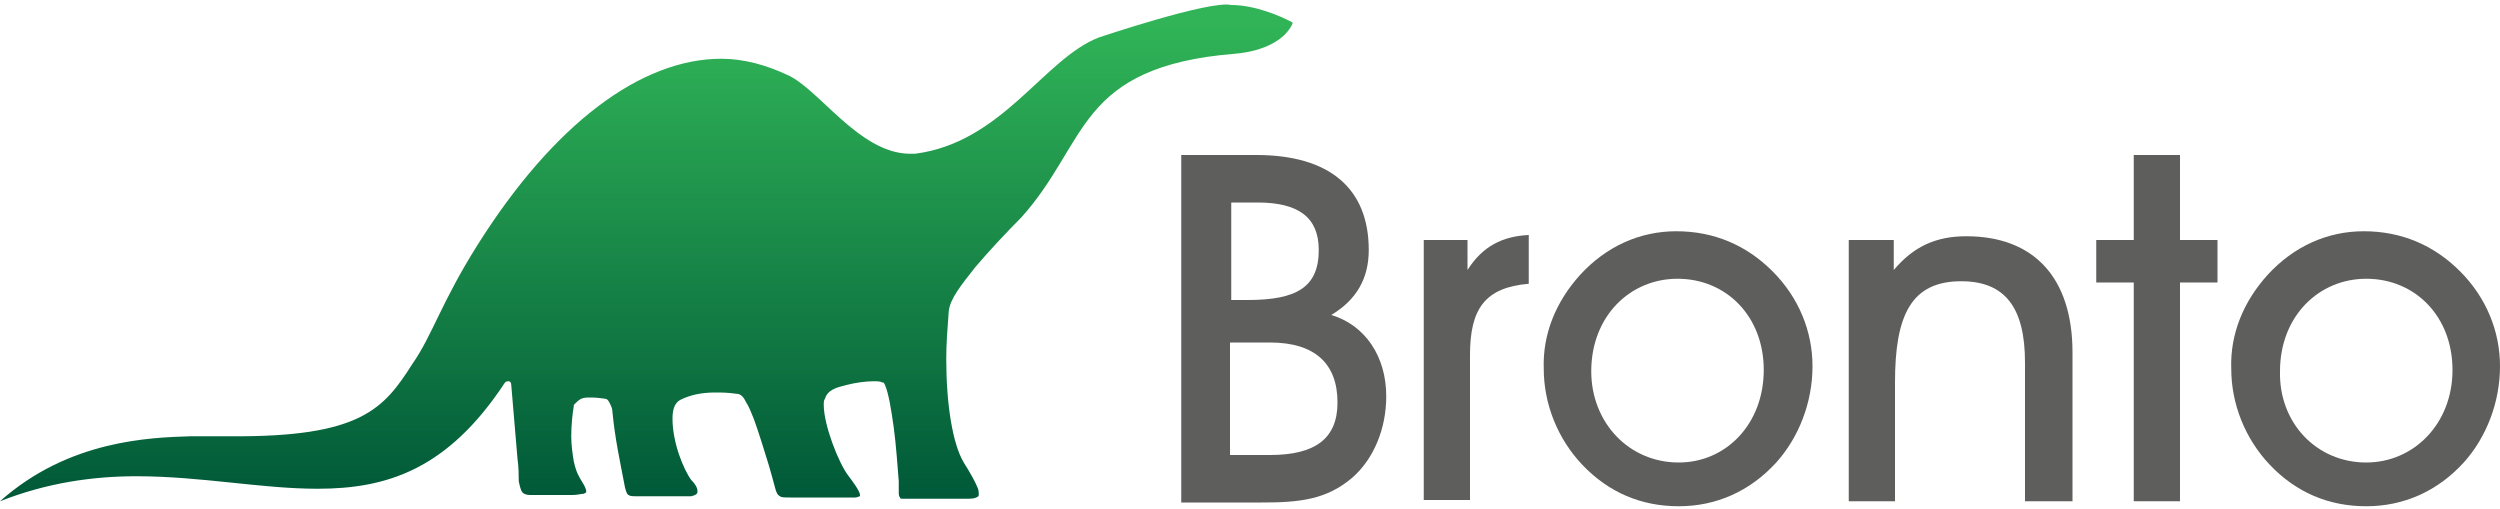
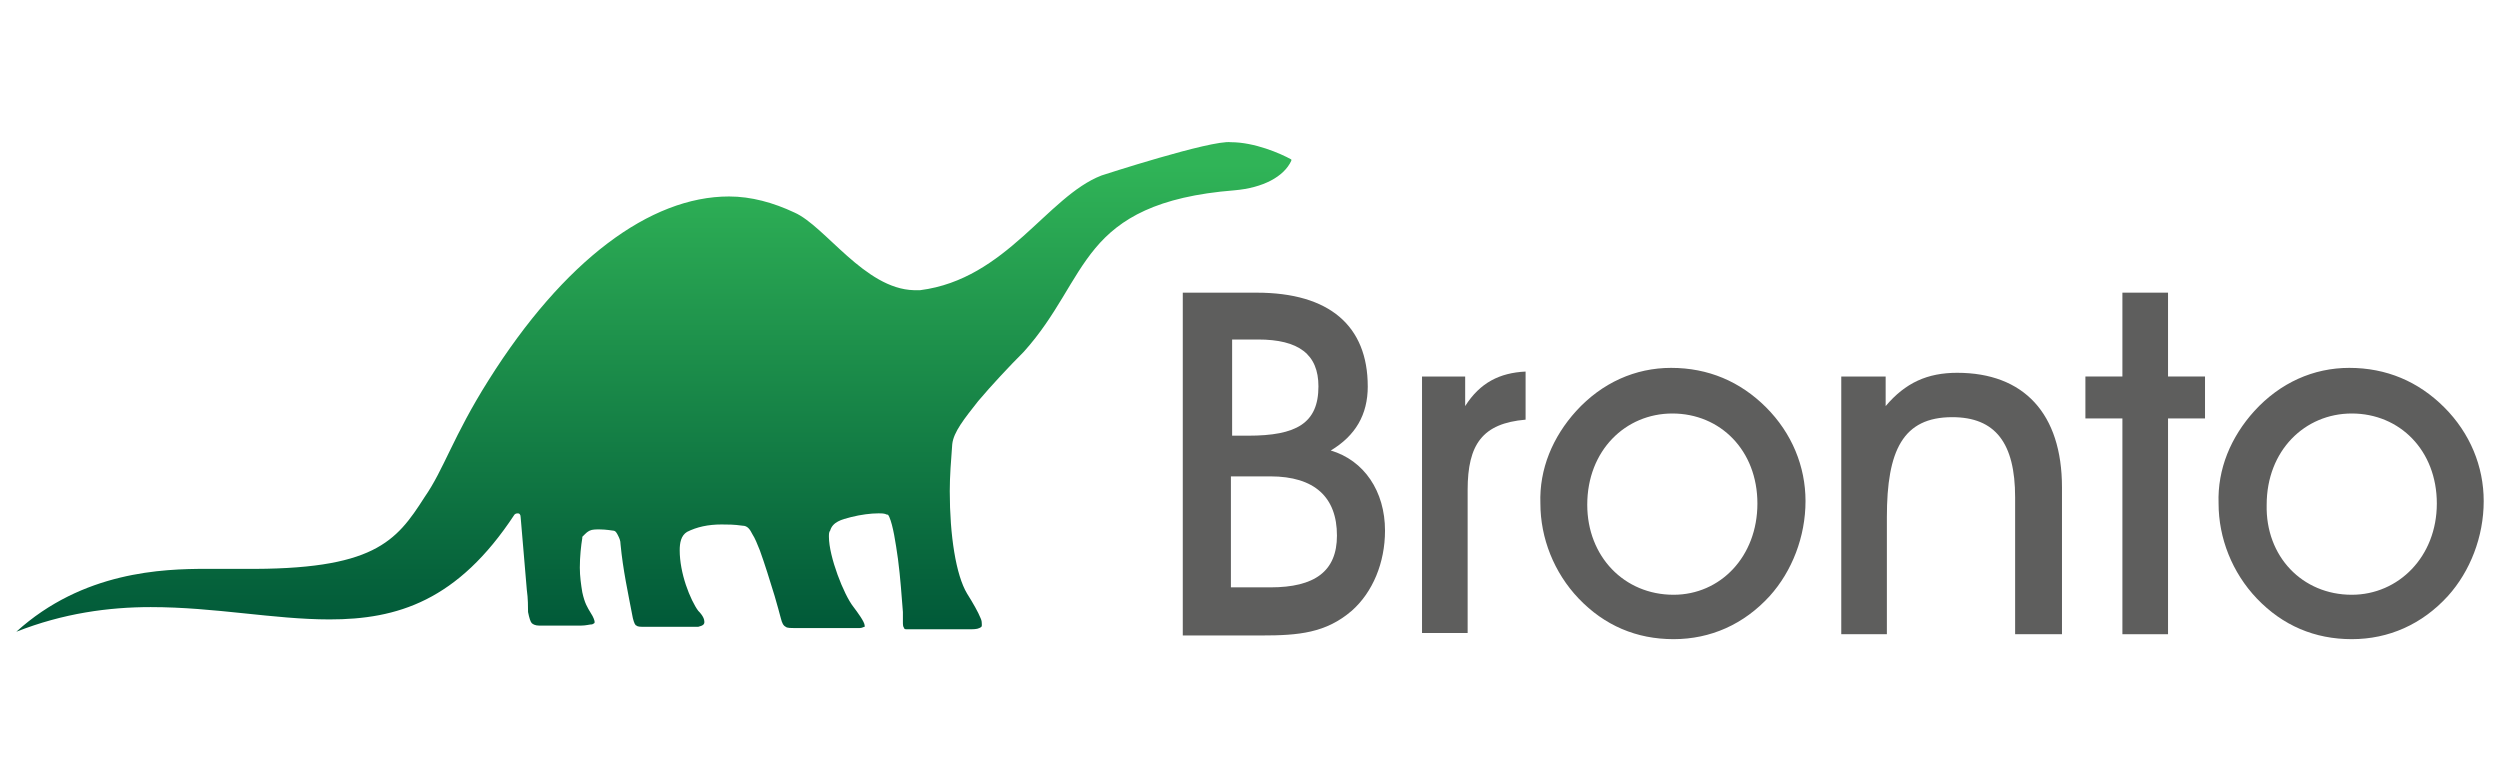
- <svg xmlns="http://www.w3.org/2000/svg" version="1.1" id="Layer_1" x="0px" y="0px" viewBox="0 0 200 40.7" enable-background="new 0 0 200 40.7" xml:space="preserve">
+ <svg xmlns="http://www.w3.org/2000/svg" width="160" height="50">
  <g>
-     <path fill="#5E5E5D" d="M99.8,24c3.9,0,5.7-1,5.7-4c0-2.6-1.6-3.8-4.9-3.8h-2.1V24H99.8z M101.6,36.4c3.6,0,5.4-1.3,5.4-4.2   c0-3.1-1.8-4.8-5.4-4.8h-3.2v9H101.6z M109.5,20c0,2.3-1,4-3,5.2c2.7,0.8,4.4,3.3,4.4,6.5c0,2.6-1,5-2.7,6.5c-2.1,1.8-4.3,2-7.3,2   h-6.4V12.4h6C106.4,12.4,109.5,15.1,109.5,20" />
-     <path fill="#5E5E5D" d="M113.9,40.1V19.2h3.5v2.4c1.2-1.9,2.8-2.7,4.9-2.8v3.9c-3.5,0.3-4.7,2-4.7,5.7v11.6H113.9z" />
-     <path fill="#5E5E5D" d="M134.3,37c3.8,0,6.8-3.1,6.8-7.4c0-4.3-3-7.3-6.9-7.3c-3.8,0-6.9,3-6.9,7.4C127.3,33.8,130.3,37,134.3,37    M126.4,22c2.1-2.3,4.8-3.5,7.7-3.5c3,0,5.6,1.1,7.7,3.2c2.1,2.1,3.2,4.8,3.2,7.6c0,2.9-1.1,5.7-2.9,7.7c-2.1,2.3-4.8,3.5-7.8,3.5   c-3,0-5.6-1.1-7.7-3.3c-2-2.1-3.1-4.9-3.1-7.7C123.4,26.7,124.5,24.1,126.4,22" />
-     <path fill="#5E5E5D" d="M147.9,40.1V19.2h3.6v2.4c1.6-1.9,3.4-2.7,5.8-2.7c5.4,0,8.5,3.3,8.5,9.3v11.9h-3.8V29   c0-4.4-1.6-6.5-5.1-6.5c-4,0-5.3,2.7-5.3,8.1v9.5H147.9z" />
-     <polygon fill="#5E5E5D" points="170.7,22.6 167.7,22.6 167.7,19.2 170.7,19.2 170.7,12.4 174.4,12.4 174.4,19.2 177.4,19.2    177.4,22.6 174.4,22.6 174.4,40.1 170.7,40.1  " />
-     <path fill="#5E5E5D" d="M189.3,37c3.8,0,6.9-3.1,6.9-7.4c0-4.3-3-7.3-6.9-7.3c-3.8,0-6.9,3-6.9,7.4C182.3,33.8,185.3,37,189.3,37    M181.4,22c2.1-2.3,4.8-3.5,7.7-3.5c3,0,5.6,1.1,7.7,3.2c2.1,2.1,3.2,4.8,3.2,7.6c0,2.9-1.1,5.7-2.9,7.7c-2.1,2.3-4.8,3.5-7.8,3.5   c-3,0-5.6-1.1-7.7-3.3c-2-2.1-3.1-4.9-3.1-7.7C178.4,26.7,179.5,24.1,181.4,22" />
-     <linearGradient id="SVGID_1_" gradientUnits="userSpaceOnUse" x1="51.64" y1="0" x2="51.64" y2="40.083">
-       <stop offset="4.951923e-02" style="stop-color:#30B457" />
-       <stop offset="1" style="stop-color:#005838" />
-     </linearGradient>
-     <path fill="url(#SVGID_1_)" d="M87.9,3c-4.4,1.7-7.7,8.4-14.7,9.3c-0.2,0-0.3,0-0.5,0c-4-0.1-7.2-5.2-9.7-6.3   c-1.7-0.8-3.5-1.3-5.3-1.3c-6.4,0-13.4,5.2-19.5,14.9c-2.9,4.6-3.6,7.2-5.2,9.5c-2.3,3.6-4.1,5.9-14.7,5.8c-0.6,0-1.2,0-1.9,0   c-0.3,0-0.7,0-1.1,0C12,35,5.5,35.2,0,40.1c3.8-1.5,7.5-2,10.9-2c5.2,0,10,1,14.5,1c5.5,0,10.4-1.5,15-8.5c0.1-0.1,0.2-0.1,0.3-0.1   c0.1,0,0.2,0.1,0.2,0.3c0,0,0.3,3.6,0.5,5.9c0.1,0.7,0.1,1.4,0.1,1.8c0.1,0.5,0.2,0.8,0.3,0.9c0.1,0.1,0.3,0.2,0.6,0.2h0.1l3.3,0   c0.4,0,0.7-0.1,0.9-0.1c0.2-0.1,0.2-0.1,0.2-0.2c0-0.1-0.1-0.4-0.3-0.7c-0.3-0.5-0.5-0.8-0.7-1.7c-0.1-0.6-0.2-1.3-0.2-2   c0-0.9,0.1-1.8,0.2-2.4l0-0.1c0,0,0.1-0.1,0.2-0.2c0.1-0.1,0.2-0.2,0.4-0.3c0.2-0.1,0.5-0.1,0.8-0.1c0.5,0,1.1,0.1,1.1,0.1   c0.2,0,0.3,0.2,0.4,0.4c0.1,0.2,0.2,0.4,0.2,0.7v0c0.2,2.1,0.6,3.9,1,6c0.1,0.4,0.2,0.6,0.3,0.6c0.1,0.1,0.3,0.1,0.7,0.1l4.3,0   c0.4-0.1,0.5-0.2,0.5-0.4c0-0.2-0.1-0.5-0.5-0.9c-0.3-0.4-0.7-1.2-1-2.1c-0.3-0.9-0.5-1.9-0.5-2.8c0-0.6,0.1-1.2,0.6-1.5   c0.8-0.4,1.7-0.6,2.8-0.6c0.5,0,1,0,1.7,0.1c0.4,0,0.6,0.3,0.8,0.7c0.2,0.3,0.4,0.8,0.6,1.3c0.4,1.1,0.8,2.4,1.2,3.7   c0.2,0.7,0.4,1.4,0.5,1.8c0.1,0.4,0.2,0.6,0.4,0.7c0.1,0.1,0.4,0.1,0.8,0.1l5.2,0c0.2,0,0.3-0.1,0.4-0.1c0,0,0,0,0-0.1   c0-0.3-0.6-1.1-0.9-1.5c-0.8-1-2-4.1-2-5.7c0-0.2,0-0.4,0.1-0.5c0.2-0.7,0.9-0.9,1.7-1.1c0.8-0.2,1.6-0.3,2.2-0.3   c0.3,0,0.5,0,0.7,0.1c0.1,0,0.1,0,0.2,0.2c0.3,0.7,0.5,2,0.7,3.4c0.2,1.5,0.3,3.1,0.4,4.3c0,0.1,0,0.3,0,0.4c0,0.1,0,0.3,0,0.4   c0,0.2,0,0.4,0.1,0.5c0,0.1,0.1,0.1,0.3,0.1h0.1h4.8c0.4,0,0.7,0,0.9-0.1c0.2-0.1,0.2-0.1,0.2-0.3c0-0.1,0-0.3-0.1-0.5   c-0.2-0.5-0.6-1.2-1.1-2c-0.9-1.5-1.4-4.7-1.4-8.3c0-1.2,0.1-2.5,0.2-3.8c0.1-1,1-2.1,2.1-3.5c1.1-1.3,2.5-2.8,3.7-4   c2.7-3,3.8-6,5.8-8.4c2-2.4,5-4.2,11.3-4.7c2.3-0.2,4-1.1,4.6-2.4c0,0,0,0,0-0.1c-0.9-0.5-3-1.4-4.9-1.4C96.8,0,87.9,3,87.9,3" />
+     <g stroke="null" id="svg_1">
+       <path stroke="null" id="svg_2" d="m79.882,27.884c3.078,0 4.498,-0.789 4.498,-3.157c0,-2.052 -1.263,-2.999 -3.867,-2.999l-1.657,0l0,6.156l1.026,0zm1.421,9.707c2.841,0 4.262,-1.026 4.262,-3.315c0,-2.446 -1.421,-3.788 -4.262,-3.788l-2.525,0l0,7.103l2.525,0zm6.234,-12.863c0,1.815 -0.789,3.157 -2.368,4.104c2.131,0.631 3.472,2.604 3.472,5.13c0,2.052 -0.789,3.946 -2.131,5.13c-1.657,1.421 -3.393,1.578 -5.761,1.578l-5.051,0l0,-21.939l4.735,0c4.656,0 7.103,2.131 7.103,5.998" fill="#5E5E5D" />
+       <path stroke="null" id="svg_3" d="m91.009,40.59l0,-16.494l2.762,0l0,1.894c0.947,-1.499 2.21,-2.131 3.867,-2.21l0,3.078c-2.762,0.237 -3.709,1.578 -3.709,4.498l0,9.154l-2.92,0l0,0.079z" fill="#5E5E5D" />
+       <path stroke="null" id="svg_4" d="m107.108,38.065c2.999,0 5.366,-2.446 5.366,-5.84c0,-3.393 -2.368,-5.761 -5.445,-5.761c-2.999,0 -5.445,2.368 -5.445,5.84c0,3.315 2.368,5.761 5.524,5.761m-6.234,-11.759c1.657,-1.815 3.788,-2.762 6.077,-2.762c2.368,0 4.419,0.868 6.077,2.525c1.657,1.657 2.525,3.788 2.525,5.998c0,2.289 -0.868,4.498 -2.289,6.077c-1.657,1.815 -3.788,2.762 -6.156,2.762c-2.368,0 -4.419,-0.868 -6.077,-2.604c-1.578,-1.657 -2.446,-3.867 -2.446,-6.077c-0.079,-2.21 0.789,-4.262 2.289,-5.919" fill="#5E5E5D" />
+       <path stroke="null" id="svg_5" d="m117.841,40.59l0,-16.494l2.841,0l0,1.894c1.263,-1.499 2.683,-2.131 4.577,-2.131c4.262,0 6.708,2.604 6.708,7.339l0,9.391l-2.999,0l0,-8.76c0,-3.472 -1.263,-5.13 -4.025,-5.13c-3.157,0 -4.183,2.131 -4.183,6.392l0,7.497l-2.92,0z" fill="#5E5E5D" />
+       <polygon stroke="null" id="svg_6" points="135.834,26.78 133.466,26.78 133.466,24.096 135.834,24.096 135.834,18.73 138.754,18.73 138.754,24.096 141.121,24.096 141.121,26.78 138.754,26.78 138.754,40.59 135.834,40.59 " fill="#5E5E5D" />
+       <path stroke="null" id="svg_7" d="m150.512,38.065c2.999,0 5.445,-2.446 5.445,-5.84c0,-3.393 -2.368,-5.761 -5.445,-5.761c-2.999,0 -5.445,2.368 -5.445,5.84c-0.079,3.315 2.289,5.761 5.445,5.761m-6.234,-11.759c1.657,-1.815 3.788,-2.762 6.077,-2.762c2.368,0 4.419,0.868 6.077,2.525c1.657,1.657 2.525,3.788 2.525,5.998c0,2.289 -0.868,4.498 -2.289,6.077c-1.657,1.815 -3.788,2.762 -6.156,2.762c-2.368,0 -4.419,-0.868 -6.077,-2.604c-1.578,-1.657 -2.446,-3.867 -2.446,-6.077c-0.079,-2.21 0.789,-4.262 2.289,-5.919" fill="#5E5E5D" />
+       <linearGradient stroke="null" transform="translate(0,3.329253) translate(0.268747,0) translate(-19.125,-19.125) translate(0.775,5.765111) scale(0.7891679) translate(-0.775,-5.765111) " y2="1.003" x2="0.5" y1="-0.006" x1="0.5" id="SVGID_1_">
+         <stop stroke="null" stop-color="#30B457" offset="0.05" />
+         <stop stroke="null" stop-color="#005838" offset="1" />
+       </linearGradient>
+       <path stroke="null" id="svg_8" d="m70.491,11.233c-3.472,1.342 -6.077,6.629 -11.601,7.339c-0.158,0 -0.237,0 -0.395,0c-3.157,-0.079 -5.682,-4.104 -7.655,-4.972c-1.342,-0.631 -2.762,-1.026 -4.183,-1.026c-5.051,0 -10.575,4.104 -15.389,11.759c-2.289,3.63 -2.841,5.682 -4.104,7.497c-1.815,2.841 -3.236,4.656 -11.601,4.577c-0.473,0 -0.947,0 -1.499,0c-0.237,0 -0.552,0 -0.868,0c-2.762,0 -7.892,0.158 -12.153,4.025c2.999,-1.184 5.919,-1.578 8.602,-1.578c4.104,0 7.892,0.789 11.443,0.789c4.34,0 8.207,-1.184 11.838,-6.708c0.079,-0.079 0.158,-0.079 0.237,-0.079c0.079,0 0.158,0.079 0.158,0.237c0,0 0.237,2.841 0.395,4.656c0.079,0.552 0.079,1.105 0.079,1.421c0.079,0.395 0.158,0.631 0.237,0.71c0.079,0.079 0.237,0.158 0.473,0.158l0.079,0l2.604,0c0.316,0 0.552,-0.079 0.71,-0.079c0.158,-0.079 0.158,-0.079 0.158,-0.158c0,-0.079 -0.079,-0.316 -0.237,-0.552c-0.237,-0.395 -0.395,-0.631 -0.552,-1.342c-0.079,-0.473 -0.158,-1.026 -0.158,-1.578c0,-0.71 0.079,-1.421 0.158,-1.894l0,-0.079c0,0 0.079,-0.079 0.158,-0.158c0.079,-0.079 0.158,-0.158 0.316,-0.237c0.158,-0.079 0.395,-0.079 0.631,-0.079c0.395,0 0.868,0.079 0.868,0.079c0.158,0 0.237,0.158 0.316,0.316c0.079,0.158 0.158,0.316 0.158,0.552l0,0c0.158,1.657 0.473,3.078 0.789,4.735c0.079,0.316 0.158,0.473 0.237,0.473c0.079,0.079 0.237,0.079 0.552,0.079l3.393,0c0.316,-0.079 0.395,-0.158 0.395,-0.316c0,-0.158 -0.079,-0.395 -0.395,-0.71c-0.237,-0.316 -0.552,-0.947 -0.789,-1.657c-0.237,-0.71 -0.395,-1.499 -0.395,-2.21c0,-0.473 0.079,-0.947 0.473,-1.184c0.631,-0.316 1.342,-0.473 2.21,-0.473c0.395,0 0.789,0 1.342,0.079c0.316,0 0.473,0.237 0.631,0.552c0.158,0.237 0.316,0.631 0.473,1.026c0.316,0.868 0.631,1.894 0.947,2.92c0.158,0.552 0.316,1.105 0.395,1.421c0.079,0.316 0.158,0.473 0.316,0.552c0.079,0.079 0.316,0.079 0.631,0.079l4.104,0c0.158,0 0.237,-0.079 0.316,-0.079c0,0 0,0 0,-0.079c0,-0.237 -0.473,-0.868 -0.71,-1.184c-0.631,-0.789 -1.578,-3.236 -1.578,-4.498c0,-0.158 0,-0.316 0.079,-0.395c0.158,-0.552 0.71,-0.71 1.342,-0.868c0.631,-0.158 1.263,-0.237 1.736,-0.237c0.237,0 0.395,0 0.552,0.079c0.079,0 0.079,0 0.158,0.158c0.237,0.552 0.395,1.578 0.552,2.683c0.158,1.184 0.237,2.446 0.316,3.393c0,0.079 0,0.237 0,0.316c0,0.079 0,0.237 0,0.316c0,0.158 0,0.316 0.079,0.395c0,0.079 0.079,0.079 0.237,0.079l0.079,0l3.788,0c0.316,0 0.552,0 0.71,-0.079c0.158,-0.079 0.158,-0.079 0.158,-0.237c0,-0.079 0,-0.237 -0.079,-0.395c-0.158,-0.395 -0.473,-0.947 -0.868,-1.578c-0.71,-1.184 -1.105,-3.709 -1.105,-6.55c0,-0.947 0.079,-1.973 0.158,-2.999c0.079,-0.789 0.789,-1.657 1.657,-2.762c0.868,-1.026 1.973,-2.21 2.92,-3.157c2.131,-2.368 2.999,-4.735 4.577,-6.629c1.578,-1.894 3.946,-3.315 8.918,-3.709c1.815,-0.158 3.157,-0.868 3.63,-1.894c0,0 0,0 0,-0.079c-0.71,-0.395 -2.368,-1.105 -3.867,-1.105c-1.263,-0.158 -8.286,2.131 -8.286,2.131" fill="url(#SVGID_1_)" />
+     </g>
  </g>
</svg>
